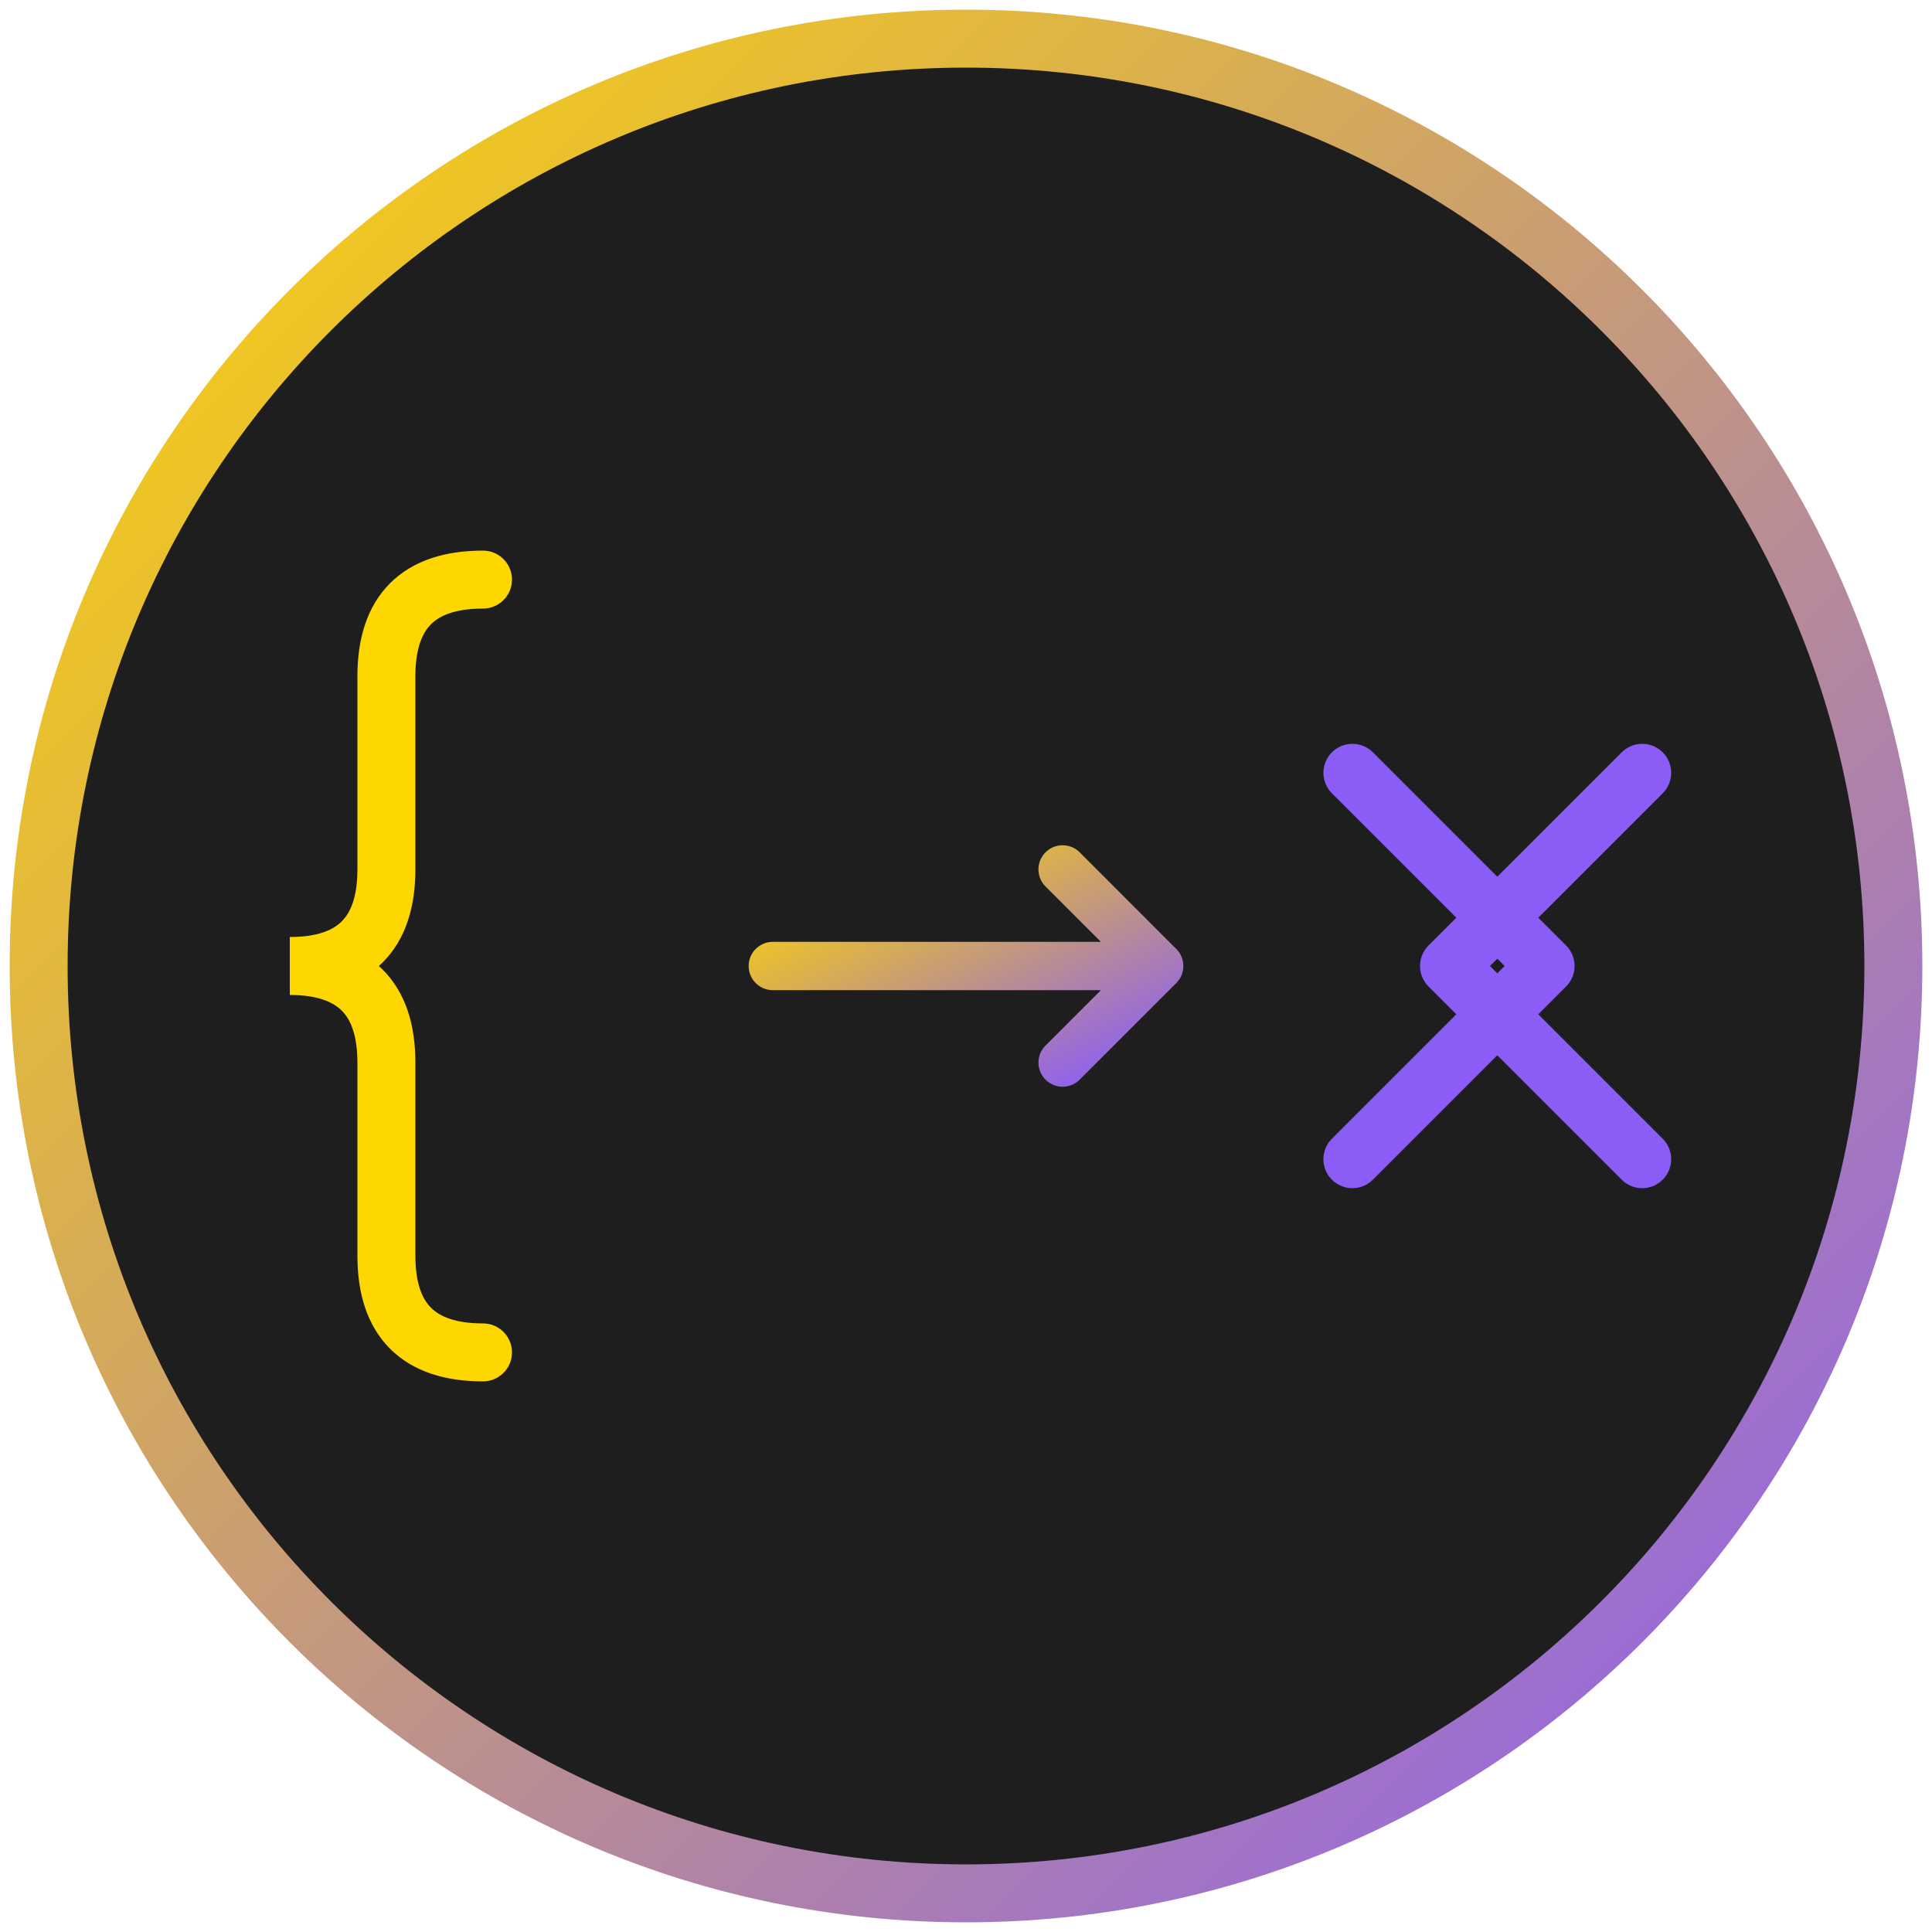
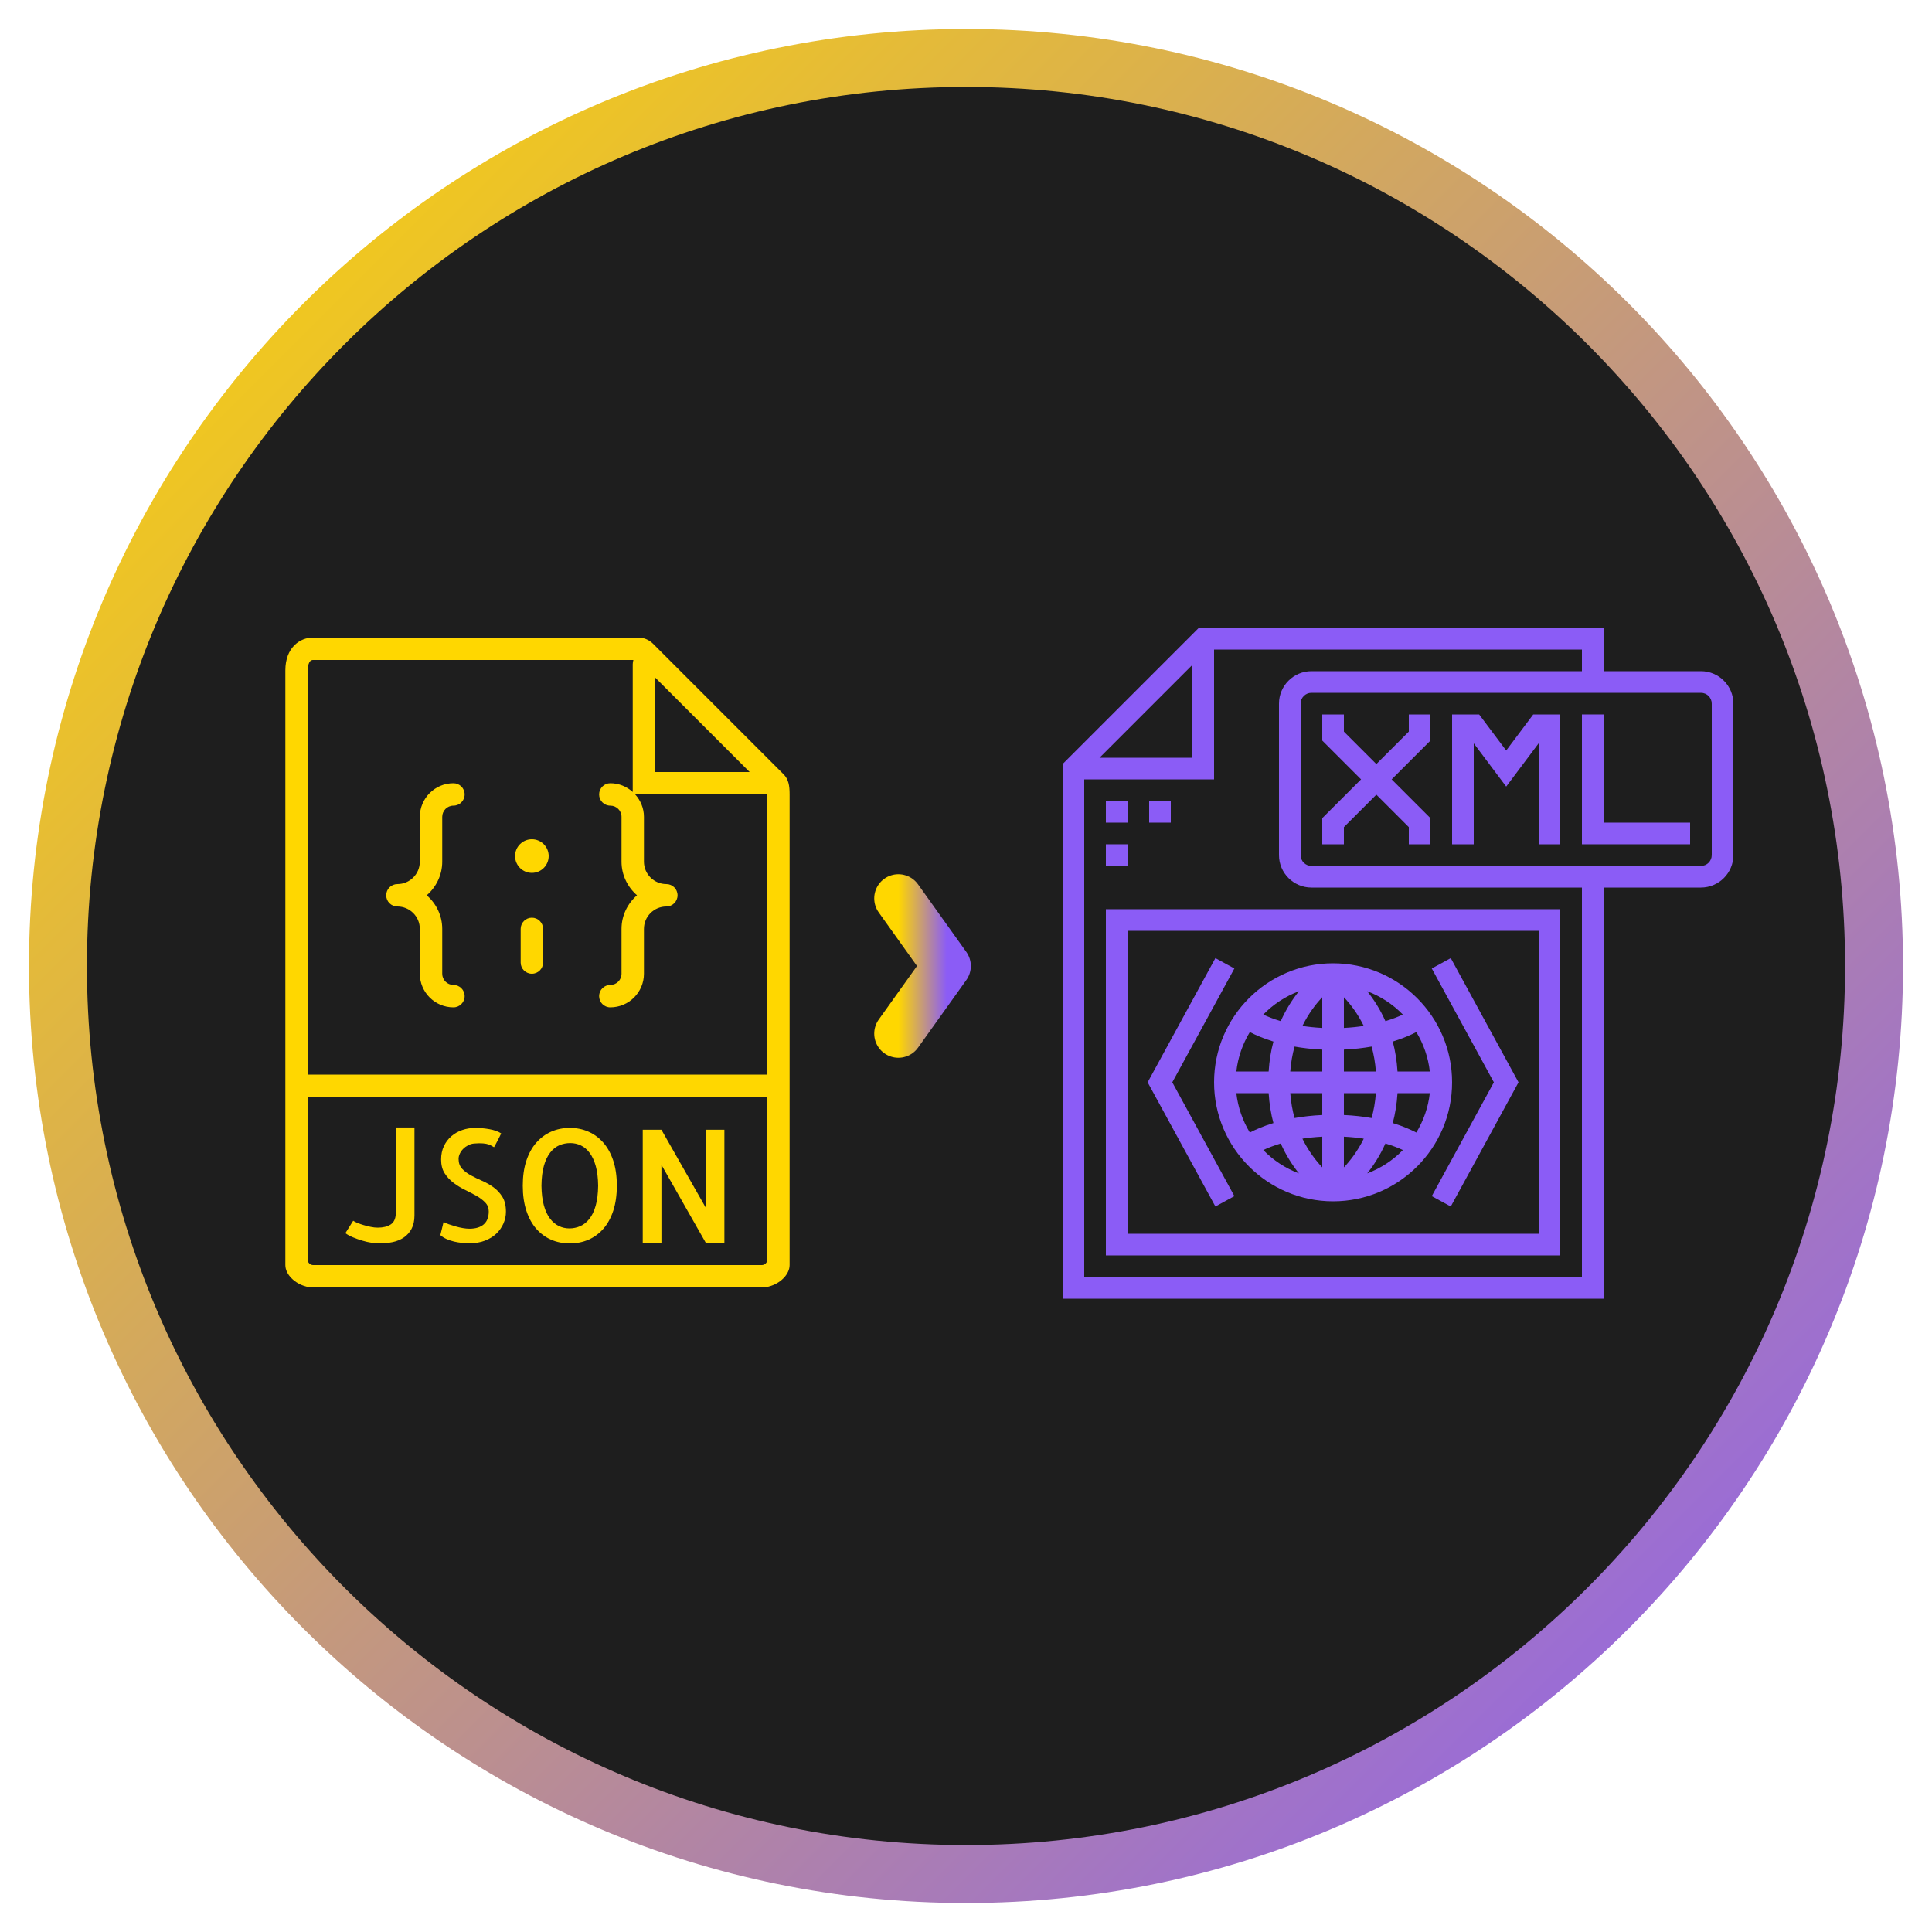
<svg xmlns="http://www.w3.org/2000/svg" viewBox="0 0 100 100">
  <defs>
-     <linearGradient id="grad1" x1="0%" y1="0%" x2="100%" y2="100%">
-       <stop offset="0%" style="stop-color:#FFD700;stop-opacity:1" />
-       <stop offset="100%" style="stop-color:#8B5CF6;stop-opacity:1" />
+     <linearGradient id="ring" x1="0%" y1="0%" x2="100%" y2="100%">
+       <stop offset="0%" stop-color="#FFD700" />
+       <stop offset="100%" stop-color="#8B5CF6" />
+     </linearGradient>
+     <linearGradient id="arrow" x1="0%" y1="0%" x2="100%" y2="0%">
+       <stop offset="0%" stop-color="#FFD700" />
+       <stop offset="100%" stop-color="#8B5CF6" />
    </linearGradient>
  </defs>
-   <circle cx="50" cy="50" r="48" fill="#1e1e1e" stroke="url(#grad1)" stroke-width="3" />
-   <path d="M 25 30 Q 20 30 20 35 L 20 45 Q 20 50 15 50 Q 20 50 20 55 L 20 65 Q 20 70 25 70" fill="none" stroke="#FFD700" stroke-width="3" stroke-linecap="round" />
-   <g>
-     <path d="M 40 50 L 60 50 M 55 45 L 60 50 L 55 55" fill="none" stroke="url(#grad1)" stroke-width="2.5" stroke-linecap="round" stroke-linejoin="round" />
-     <animateTransform attributeName="transform" type="rotate" values="0 50 50;360 50 50" dur="2s" repeatCount="indefinite" />
+   <circle cx="50" cy="50" r="47" fill="#1e1e1e" stroke="url(#ring)" stroke-width="3" />
+   <g transform="translate(11 33) scale(0.58)" fill="#FFD700">
+     <path d="M50.949,12.187l-1.361-1.361l-9.504-9.505c-0.001-0.001-0.001-0.001-0.002-0.001l-0.77-0.771C38.957,0.195,38.486,0,37.985,0H8.963C7.776,0,6.5,0.916,6.5,2.926V39v16.537V56c0,0.837,0.841,1.652,1.836,1.909c0.051,0.014,0.1,0.033,0.152,0.043C8.644,57.983,8.803,58,8.963,58h40.074c0.16,0,0.319-0.017,0.475-0.048c0.052-0.01,0.101-0.029,0.152-0.043C50.659,57.652,51.5,56.837,51.5,56v-0.463V39V13.978C51.5,13.211,51.407,12.644,50.949,12.187z M39.5,3.565L47.935,12H39.5V3.565z M8.963,56c-0.071,0-0.135-0.025-0.198-0.049C8.61,55.877,8.5,55.721,8.5,55.537V41h41v14.537c0,0.184-0.11,0.34-0.265,0.414C49.172,55.975,49.108,56,49.037,56H8.963z M8.5,39V2.926C8.5,2.709,8.533,2,8.963,2h28.595C37.525,2.126,37.5,2.256,37.5,2.391V13.78c-0.532-0.48-1.229-0.78-2-0.78c-0.553,0-1,0.448-1,1s0.447,1,1,1c0.552,0,1,0.449,1,1v4c0,1.2,0.542,2.266,1.382,3c-0.84,0.734-1.382,1.8-1.382,3v4c0,0.551-0.448,1-1,1c-0.553,0-1,0.448-1,1s0.447,1,1,1c1.654,0,3-1.346,3-3v-4c0-1.103,0.897-2,2-2c0.553,0,1-0.448,1-1s-0.447-1-1-1c-1.103,0-2-0.897-2-2v-4c0-0.771-0.301-1.468-0.78-2h11.389c0.135,0,0.265-0.025,0.391-0.058c0,0.015,0.001,0.021,0.001,0.036V39H8.5z" />
+     <path d="M16.354,51.43c-0.019,0.446-0.171,0.764-0.458,0.95s-0.672,0.28-1.155,0.28c-0.191,0-0.396-0.022-0.615-0.068s-0.429-0.098-0.629-0.157s-0.385-0.123-0.554-0.191s-0.299-0.135-0.39-0.198l-0.697,1.107c0.183,0.137,0.405,0.26,0.67,0.369s0.54,0.207,0.827,0.294s0.565,0.15,0.834,0.191s0.504,0.062,0.704,0.062c0.401,0,0.791-0.039,1.169-0.116c0.378-0.077,0.713-0.214,1.005-0.41s0.524-0.456,0.697-0.779s0.26-0.723,0.26-1.196v-7.848h-1.668V51.43z" />
+     <path d="M25.083,49.064c-0.314-0.228-0.654-0.422-1.019-0.581s-0.702-0.323-1.012-0.492s-0.569-0.364-0.779-0.588s-0.314-0.518-0.314-0.882c0-0.146,0.036-0.299,0.109-0.458s0.173-0.303,0.301-0.431s0.273-0.234,0.438-0.321s0.337-0.139,0.52-0.157c0.328-0.027,0.597-0.032,0.807-0.014s0.378,0.05,0.506,0.096s0.226,0.091,0.294,0.137s0.13,0.082,0.185,0.109c0.009-0.009,0.036-0.055,0.082-0.137s0.101-0.185,0.164-0.308s0.132-0.255,0.205-0.396s0.137-0.271,0.191-0.39c-0.265-0.173-0.61-0.299-1.039-0.376s-0.853-0.116-1.271-0.116c-0.41,0-0.8,0.063-1.169,0.191s-0.692,0.313-0.971,0.554s-0.499,0.535-0.663,0.882S20.4,46.13,20.4,46.576c0,0.492,0.104,0.902,0.314,1.23s0.474,0.613,0.793,0.854s0.661,0.451,1.025,0.629s0.704,0.355,1.019,0.533s0.576,0.376,0.786,0.595s0.314,0.483,0.314,0.793c0,0.511-0.148,0.896-0.444,1.155s-0.723,0.39-1.278,0.39c-0.183,0-0.378-0.019-0.588-0.055s-0.419-0.084-0.629-0.144s-0.412-0.123-0.608-0.191s-0.357-0.139-0.485-0.212l-0.287,1.176c0.155,0.137,0.34,0.253,0.554,0.349s0.439,0.171,0.677,0.226c0.237,0.055,0.472,0.094,0.704,0.116s0.458,0.034,0.677,0.034c0.511,0,0.966-0.077,1.367-0.232s0.738-0.362,1.012-0.622s0.485-0.561,0.636-0.902s0.226-0.695,0.226-1.06c0-0.538-0.104-0.978-0.314-1.319S25.397,49.292,25.083,49.064z" />
+     <path d="M34.872,45.072c-0.378-0.429-0.82-0.754-1.326-0.978s-1.06-0.335-1.661-0.335s-1.155,0.111-1.661,0.335s-0.948,0.549-1.326,0.978s-0.675,0.964-0.889,1.606s-0.321,1.388-0.321,2.235s0.107,1.595,0.321,2.242s0.511,1.185,0.889,1.613s0.82,0.752,1.326,0.971s1.06,0.328,1.661,0.328s1.155-0.109,1.661-0.328s0.948-0.542,1.326-0.971s0.675-0.966,0.889-1.613s0.321-1.395,0.321-2.242s-0.107-1.593-0.321-2.235S35.25,45.501,34.872,45.072z M34.195,50.698c-0.137,0.487-0.326,0.882-0.567,1.183s-0.515,0.518-0.82,0.649s-0.627,0.198-0.964,0.198c-0.328,0-0.641-0.07-0.937-0.212s-0.561-0.364-0.793-0.67s-0.415-0.699-0.547-1.183s-0.203-1.066-0.212-1.75c0.009-0.702,0.082-1.294,0.219-1.777c0.137-0.483,0.326-0.877,0.567-1.183s0.515-0.521,0.82-0.649s0.627-0.191,0.964-0.191c0.328,0,0.641,0.068,0.937,0.205s0.561,0.36,0.793,0.67s0.415,0.704,0.547,1.183s0.203,1.06,0.212,1.743C34.405,49.616,34.332,50.211,34.195,50.698z" />
+     <polygon points="44.012,50.869 40.061,43.924 38.393,43.924 38.393,54 40.061,54 40.061,47.055 44.012,54 45.68,54 45.68,43.924 44.012,43.924" />
+     <path d="M20.5,20v-4c0-0.551,0.448-1,1-1c0.553,0,1-0.448,1-1s-0.447-1-1-1c-1.654,0-3,1.346-3,3v4c0,1.103-0.897,2-2,2c-0.553,0-1,0.448-1,1s0.447,1,1,1c1.103,0,2,0.897,2,2v4c0,1.654,1.346,3,3,3c0.553,0,1-0.448,1-1s-0.447-1-1-1c-0.552,0-1-0.449-1-1v-4c0-1.2-0.542-2.266-1.382-3C19.958,22.266,20.5,21.2,20.5,20z" />
+     <circle cx="28.5" cy="19.5" r="1.5" />
+     <path d="M28.5,25c-0.553,0-1,0.448-1,1v3c0,0.552,0.447,1,1,1s1-0.448,1-1v-3C29.5,25.448,29.053,25,28.5,25z" />
  </g>
-   <path d="M 70 40 L 80 50 L 70 60 M 85 40 L 75 50 L 85 60" fill="none" stroke="#8B5CF6" stroke-width="3" stroke-linecap="round" stroke-linejoin="round" />
+   <g transform="translate(55 32.5) scale(0.07)" fill="#8B5CF6">
+     <path d="M472,32h-72V0H100.688L0,100.688V496h400V192h72c13.232,0,24-10.768,24-24V56C496,42.768,485.232,32,472,32z M96,27.312V96H27.312L96,27.312z M384,480H16V112h96V16h272v16H184c-13.232,0-24,10.768-24,24v112c0,13.232,10.768,24,24,24h200V480z M480,168c0,4.416-3.592,8-8,8H184c-4.408,0-8-3.584-8-8V56c0-4.416,3.592-8,8-8h288c4.408,0,8,3.584,8,8V168z" />
+     <rect x="32" y="128" width="16" height="16" />
+     <rect x="64" y="128" width="16" height="16" />
+     <rect x="32" y="160" width="16" height="16" />
+     <polygon points="400,64 384,64 384,160 464,160 464,144 400,144" />
+     <polygon points="328,90.664 308,64 288,64 288,160 304,160 304,85.336 328,117.336 352,85.336 352,160 368,160 368,64 348,64" />
+     <path d="M32,464h336V208H32V464z M48,224h304v224H48V224z" />
+     <polygon points="127.024,251.832 112.976,244.168 62.888,336 112.976,427.832 127.024,420.168 81.112,336" />
+     <polygon points="272.976,251.832 318.888,336 272.976,420.168 287.024,427.832 337.112,336 287.024,244.168" />
+     <path d="M200,248c-48.52,0-88,39.48-88,88c0,48.52,39.48,88,88,88s88-39.48,88-88C288,287.48,248.52,248,200,248z M174.768,268.648c-4.752,5.92-9.512,13.248-13.472,22.12c-5.384-1.608-9.68-3.336-12.904-4.864C155.736,278.344,164.728,272.432,174.768,268.648z M138.448,298.848c4.072,2.144,9.896,4.72,17.44,7.024c-1.816,6.696-3.016,14.112-3.536,22.128h-23.88C129.648,317.408,133.168,307.544,138.448,298.848z M128.472,344h23.88c0.52,8.016,1.72,15.432,3.536,22.128c-7.544,2.312-13.368,4.88-17.44,7.024C133.176,364.448,129.656,354.584,128.472,344z M148.392,386.096c3.224-1.528,7.52-3.256,12.904-4.864c3.96,8.88,8.728,16.2,13.472,22.12C164.728,399.568,155.736,393.656,148.392,386.096z M192,398.888c-4.808-5.04-10.2-12.096-14.68-21.2c4.48-0.688,9.344-1.216,14.68-1.48V398.888z M192,360.184c-7.568,0.336-14.376,1.152-20.496,2.232c-1.544-5.592-2.656-11.72-3.16-18.416H192V360.184z M192,328h-23.656c0.504-6.696,1.616-12.824,3.168-18.416c6.112,1.088,12.912,1.896,20.488,2.232V328z M192,295.792c-5.336-0.264-10.2-0.792-14.68-1.48c4.48-9.112,9.872-16.168,14.68-21.208V295.792z M271.528,328h-23.88c-0.52-8.016-1.72-15.432-3.536-22.128c7.544-2.312,13.368-4.88,17.44-7.024C266.824,307.552,270.344,317.416,271.528,328z M251.608,285.904c-3.224,1.528-7.52,3.256-12.904,4.864c-3.96-8.88-8.728-16.2-13.472-22.12C235.272,272.432,244.264,278.344,251.608,285.904z M208,273.112c4.808,5.04,10.2,12.088,14.68,21.2c-4.48,0.688-9.344,1.216-14.68,1.48V273.112z M208,311.816c7.568-0.336,14.376-1.152,20.496-2.232c1.552,5.584,2.656,11.712,3.168,18.416H208V311.816z M208,344h23.656c-0.504,6.696-1.616,12.824-3.168,18.416c-6.112-1.088-12.912-1.896-20.488-2.232V344z M208,398.896v-22.688c5.336,0.264,10.2,0.792,14.68,1.48C218.2,386.8,212.8,393.856,208,398.896z M225.232,403.352c4.752-5.928,9.512-13.248,13.472-22.12c5.384,1.608,9.68,3.336,12.904,4.864C244.264,393.656,235.272,399.568,225.232,403.352z M261.552,373.152c-4.072-2.144-9.896-4.72-17.44-7.024c1.816-6.696,3.016-14.112,3.536-22.128h23.88C270.352,354.592,266.832,364.456,261.552,373.152z" />
+     <polygon points="256,76.688 232,100.688 208,76.688 208,64 192,64 192,83.312 220.688,112 192,140.688 192,160 208,160 208,147.312 232,123.312 256,147.312 256,160 272,160 272,140.688 243.312,112 272,83.312 272,64 256,64" />
+   </g>
+   <g stroke="url(#arrow)" stroke-width="2.5" stroke-linecap="round" stroke-linejoin="round" fill="none">
+     <path d="M42 50 H48" stroke-dasharray="6 4">
+       <animate attributeName="stroke-dashoffset" values="0;10" dur="1.2s" repeatCount="indefinite" />
+     </path>
+     <path d="M46.5 46.5 L49 50 L46.5 53.5" />
+   </g>
</svg>
